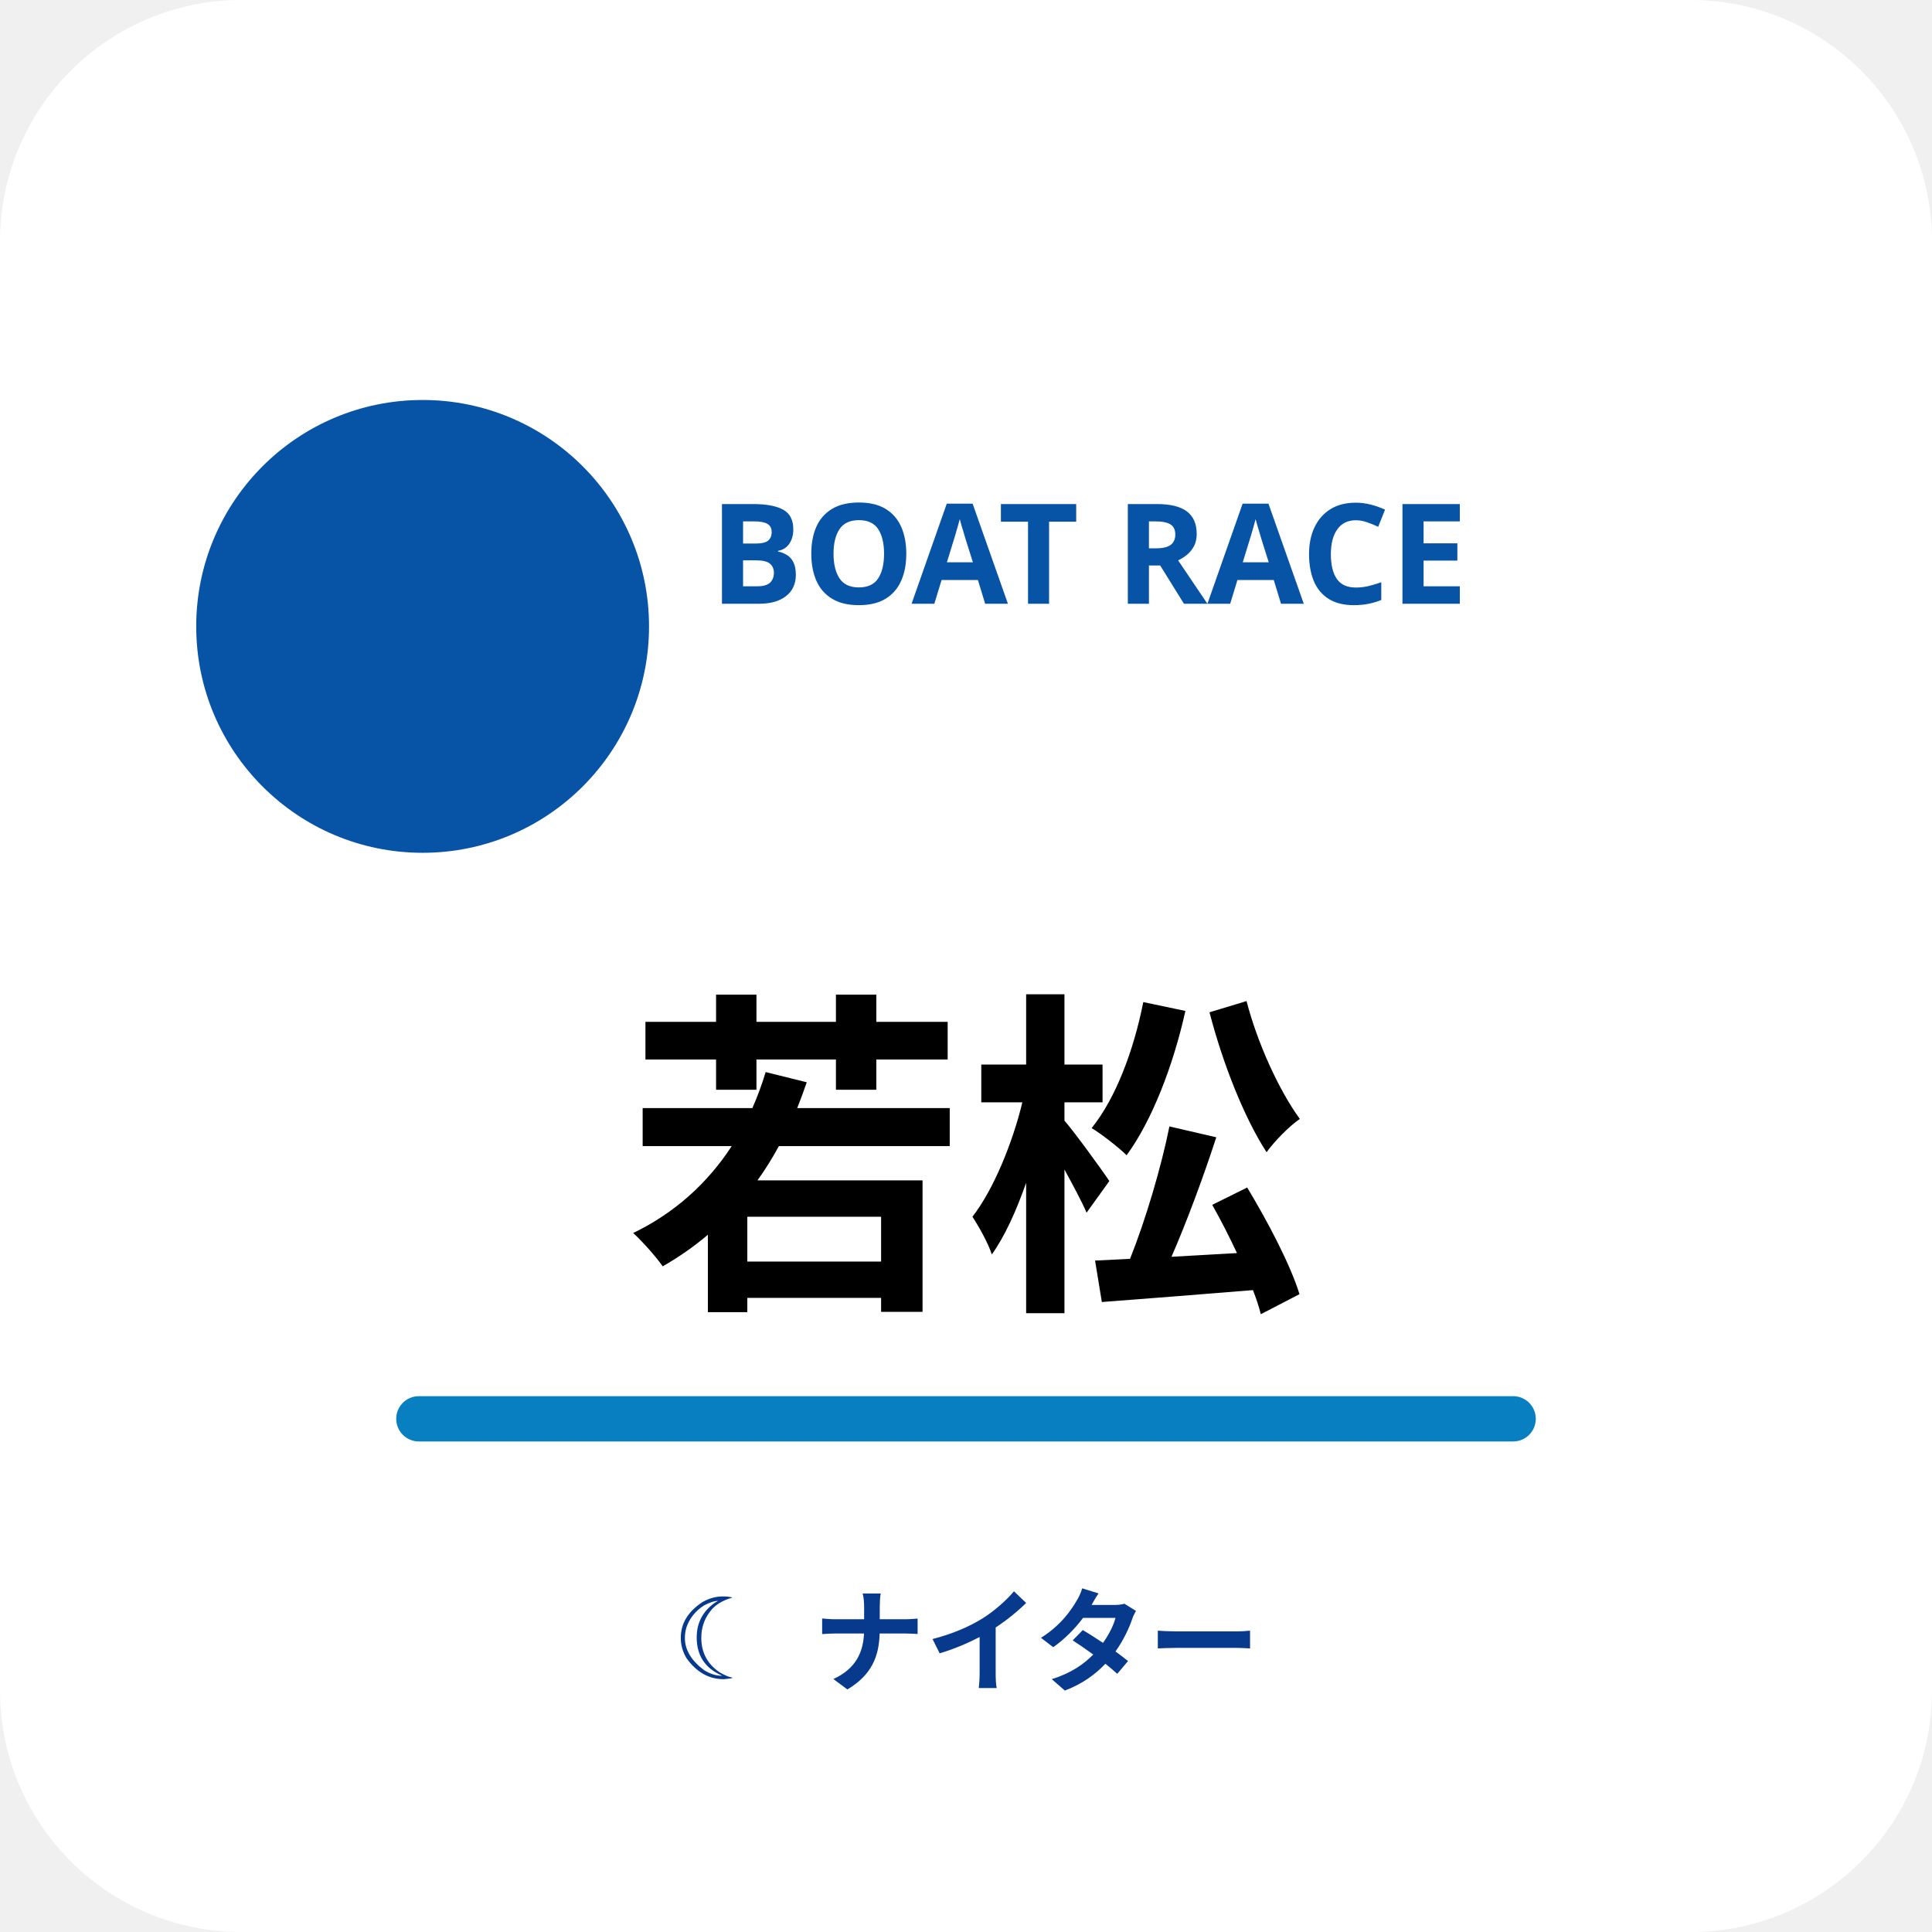
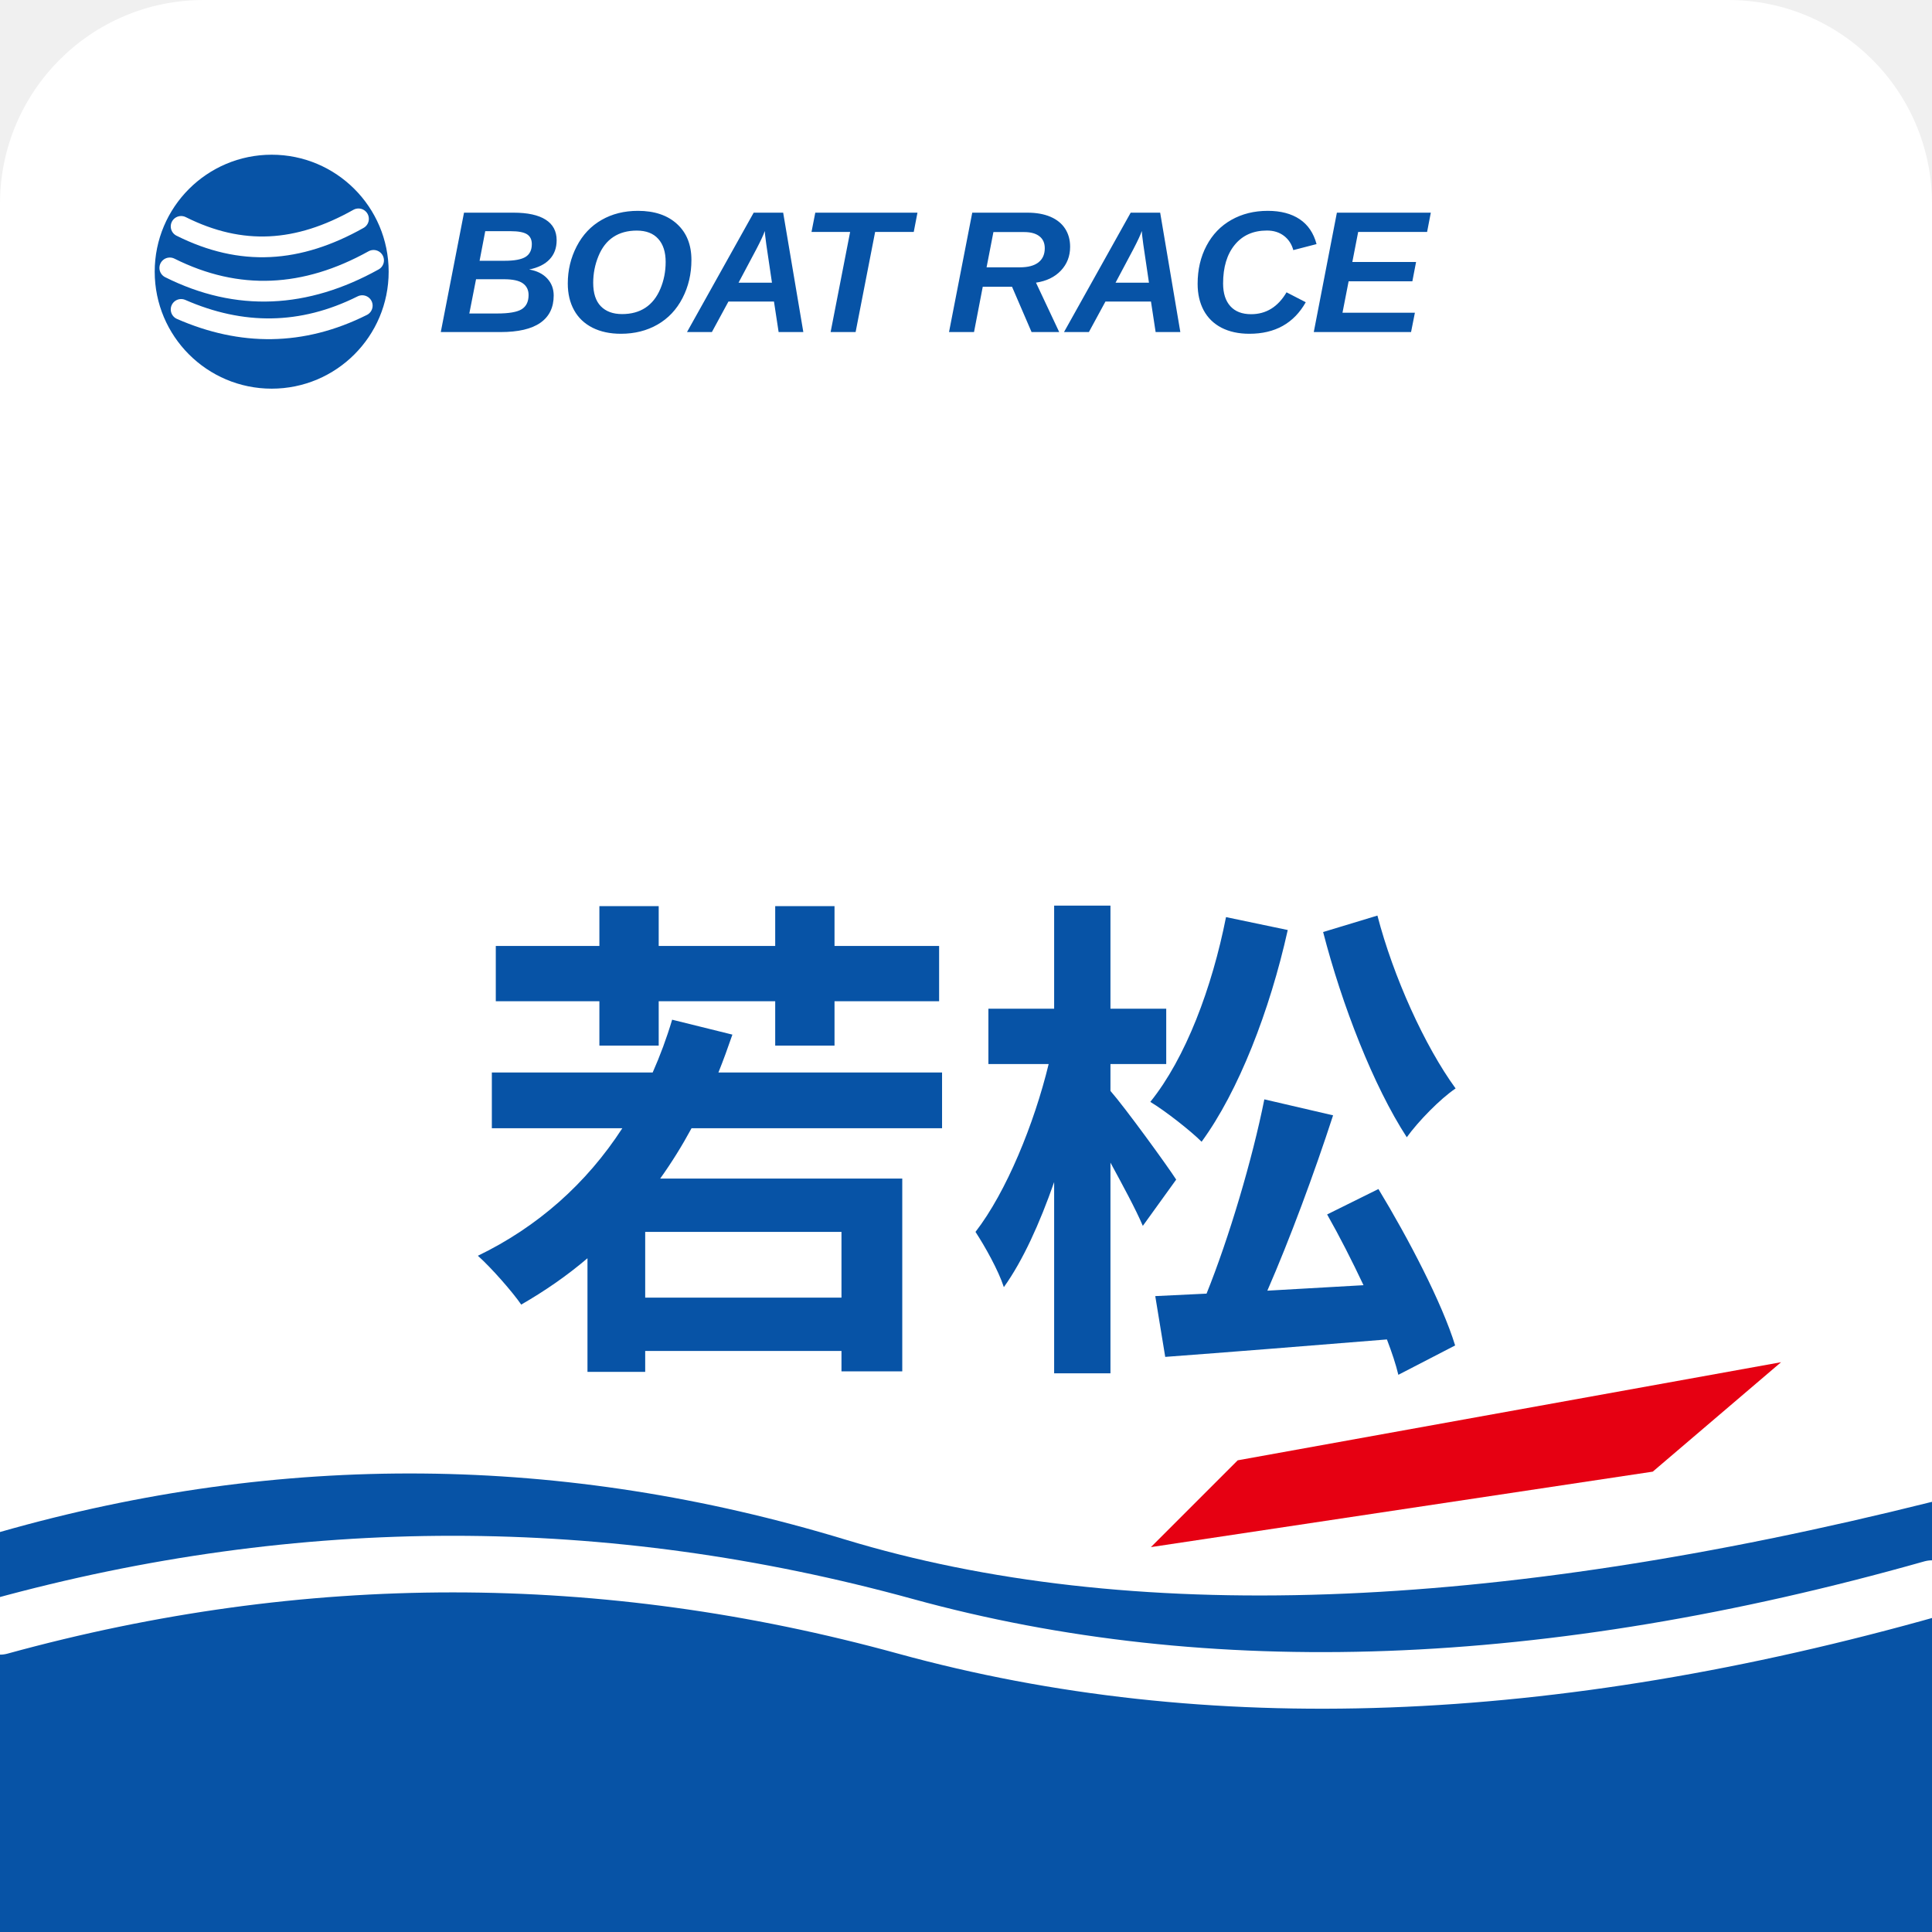
<svg xmlns="http://www.w3.org/2000/svg" viewBox="0 0 512 512">
-   <rect width="512" height="512" rx="64" fill="white" />
+   <rect width="512" height="512" rx="54" fill="#fff" />
  <g fill="#0753a6">
-     <circle cx="112" cy="166" r="60" />
-     <text x="188" y="160" font-family="sans-serif" font-size="37" font-weight="900">BOAT RACE</text>
+     <circle cx="72" cy="72" r="31" />
+     <path d="M48 60c16 8 31 7 47-2M45 71c18 9 36 8 54-2M48 82c16 7 32 7 48-1" fill="none" stroke="#fff" stroke-width="5.5" stroke-linecap="round" />
+     <text x="116" y="88" font-family="Arial,Helvetica,sans-serif" font-size="46" font-weight="900" font-style="italic" letter-spacing="-1">BOAT RACE</text>
  </g>
-   <text x="256" y="340" text-anchor="middle" font-family="sans-serif" font-size="90" font-weight="900">若松</text>
-   <rect x="105" y="370" width="302" height="12" rx="6" fill="#087fc1" />
-   <text x="256" y="445" text-anchor="middle" font-family="sans-serif" font-size="30" font-weight="800" fill="#07398c">☾ ナイター</text>
+   <text x="256" y="306" text-anchor="middle" dominant-baseline="middle" font-family="'Noto Sans JP','Hiragino Kaku Gothic ProN','Yu Gothic',sans-serif" font-size="132" font-weight="900" fill="#0753a6">若松</text>
+   <path d="M0 406 Q112 374 224 408 T512 398 L512 512 L0 512 Z" fill="#0753a6" />
+   <path d="M0 431 Q120 398 240 431 T512 421" fill="none" stroke="#fff" stroke-width="15" stroke-linecap="round" />
+   <path d="M328 387 L472 361 L438 390 L305 410 Z" fill="#e60012" />
</svg>
